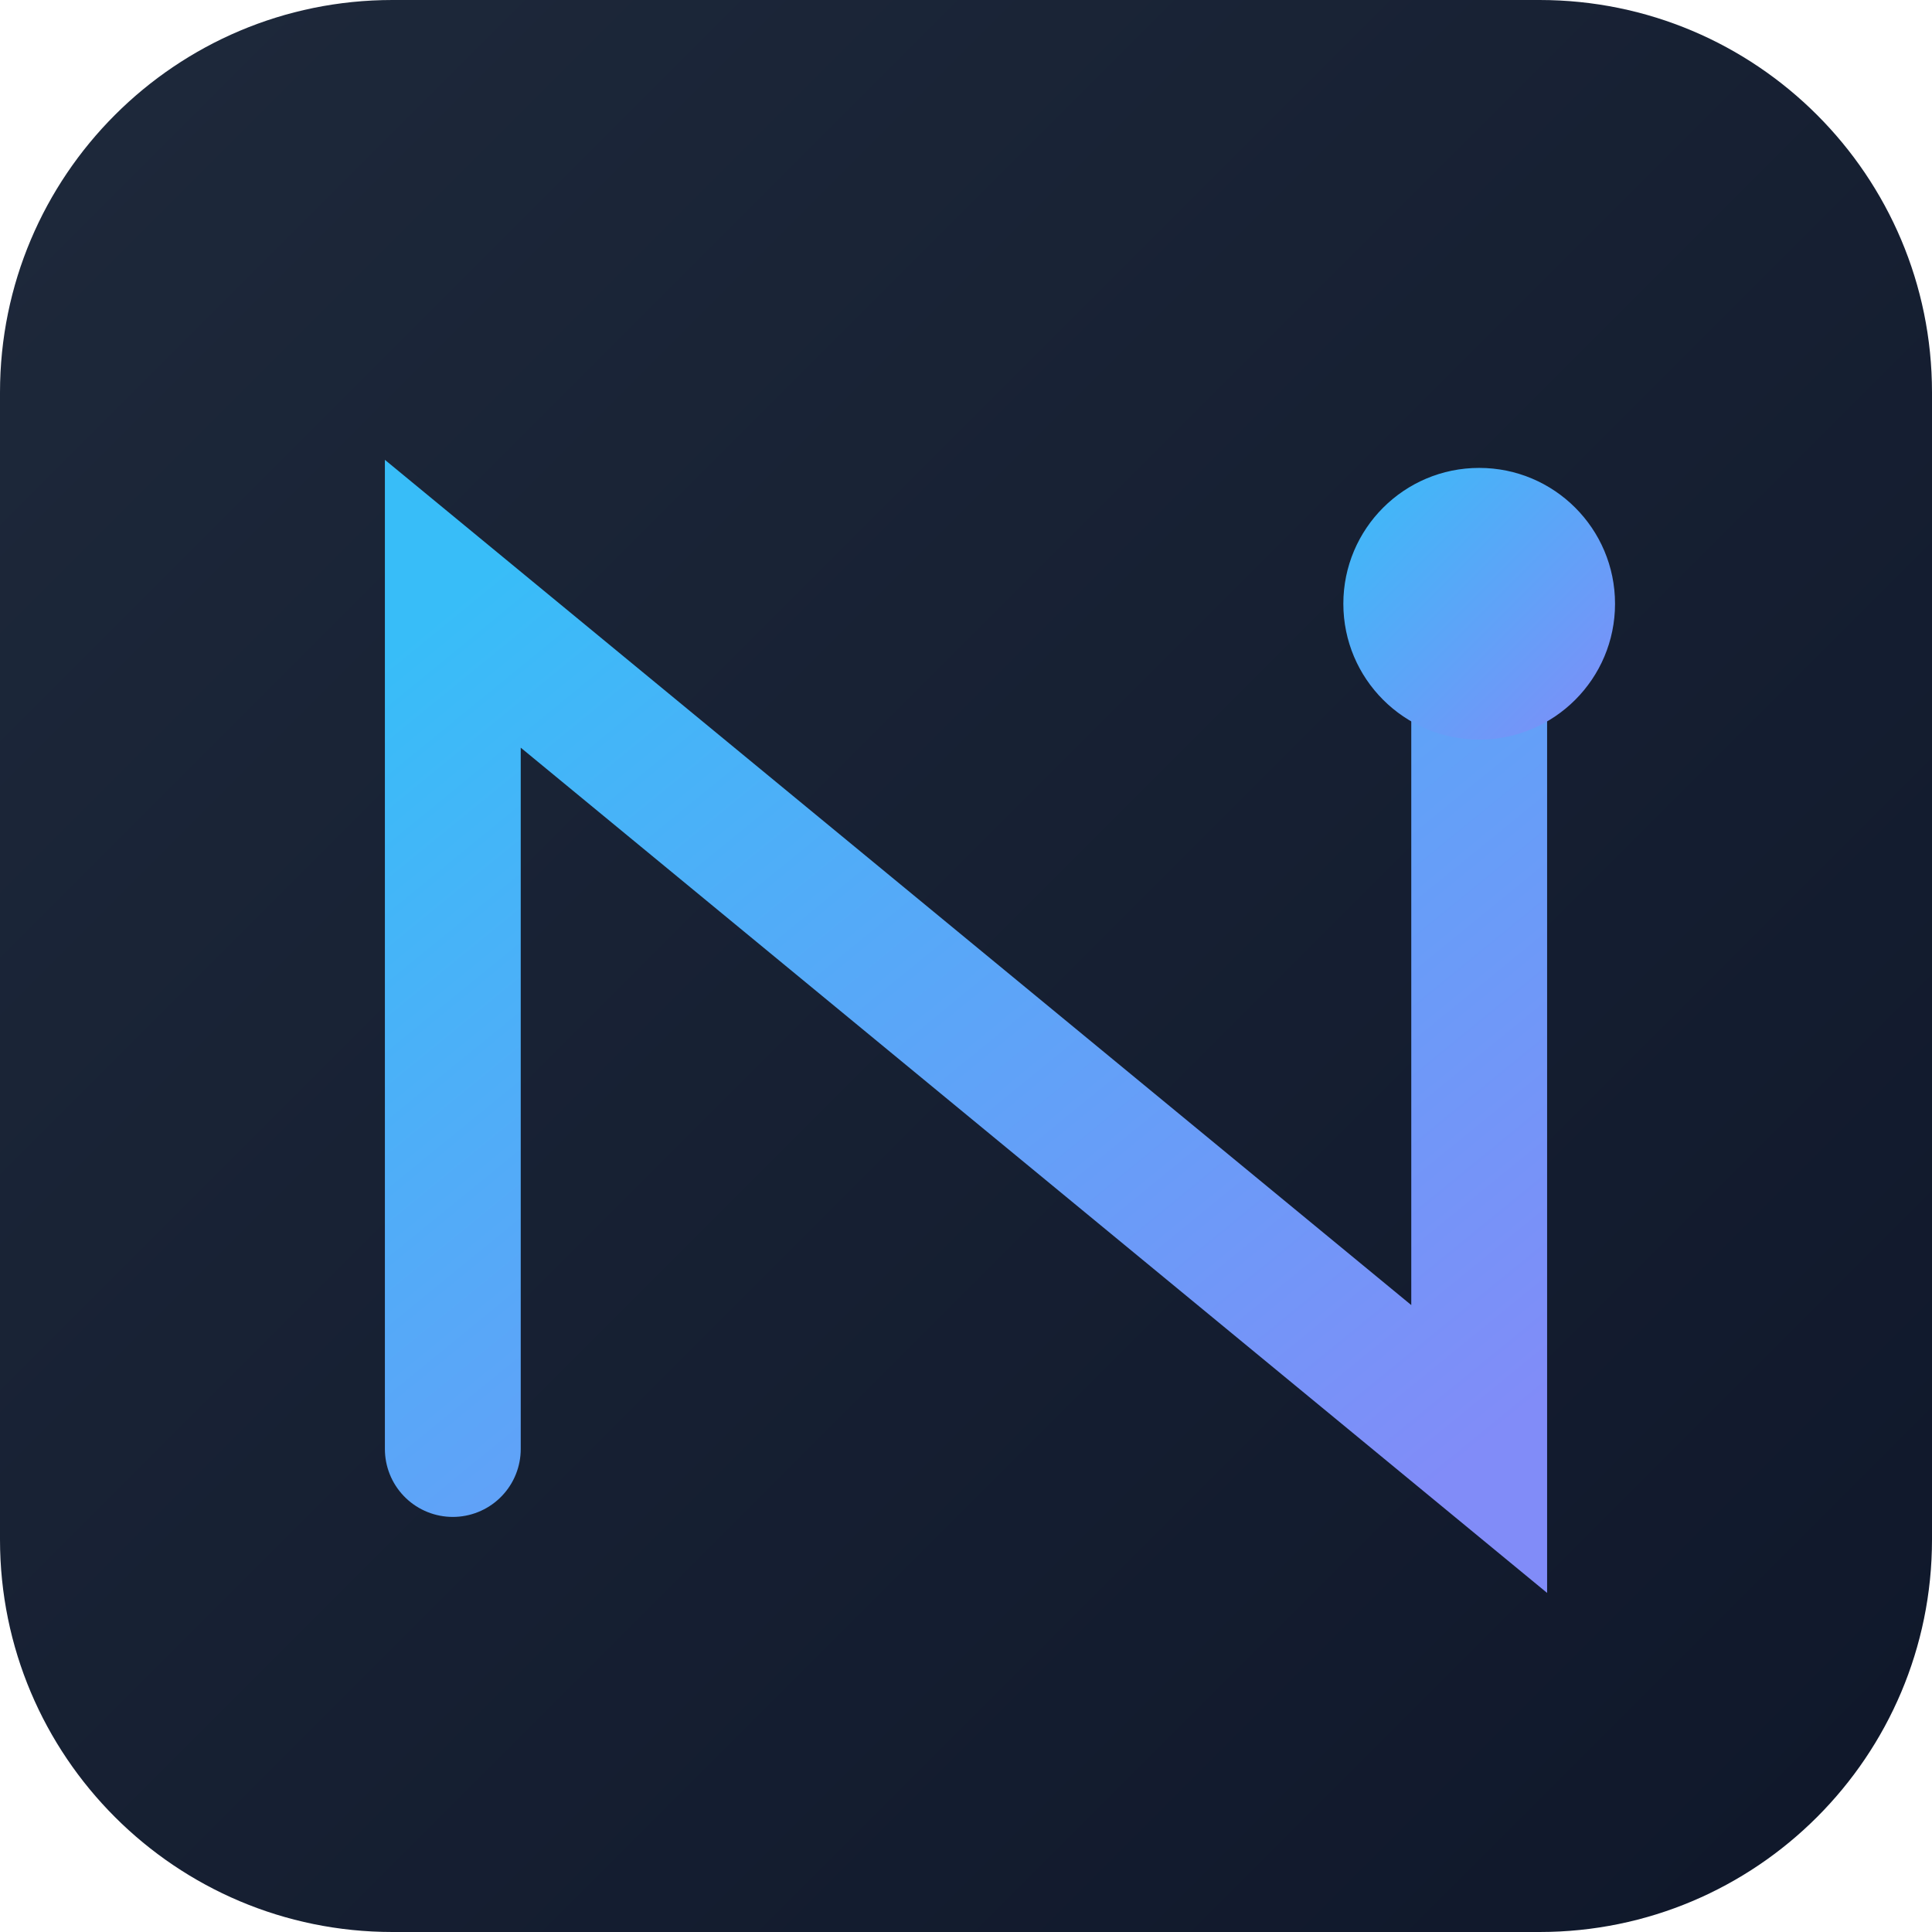
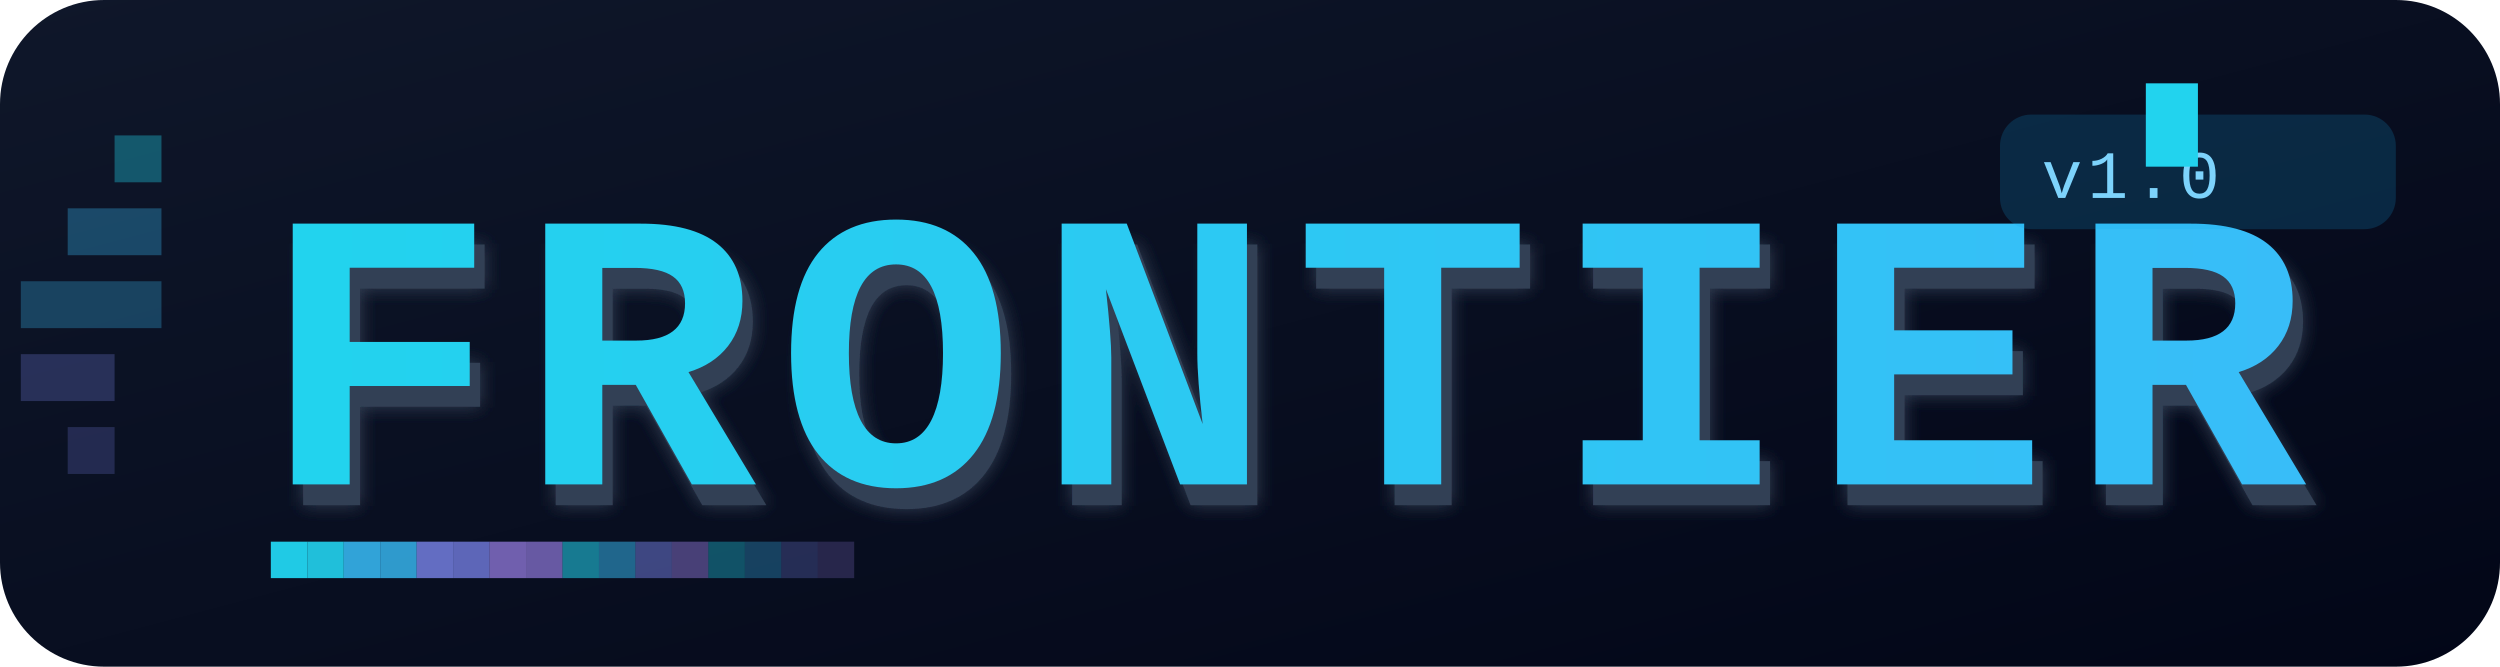
- <svg xmlns="http://www.w3.org/2000/svg" viewBox="0 0 128 128" width="128" height="128">
+ <svg xmlns="http://www.w3.org/2000/svg" viewBox="0 0 480 128" width="960" height="256" font-family="'SF Mono',Consolas,Menlo,'Courier New',monospace">
  <defs>
    <linearGradient id="bg" x1="0" y1="0" x2="1" y2="1">
-       <stop offset="0" stop-color="#1e293b" />
-       <stop offset="1" stop-color="#0f172a" />
+       <stop offset="0" stop-color="#0f172a" />
+       <stop offset="1" stop-color="#020617" />
    </linearGradient>
-     <linearGradient id="fg" x1="0" y1="0" x2="1" y2="1">
-       <stop offset="0" stop-color="#38bdf8" />
-       <stop offset="1" stop-color="#818cf8" />
+     <linearGradient id="cyan" x1="0" y1="0" x2="1" y2="0">
+       <stop offset="0" stop-color="#22d3ee" />
+       <stop offset="1" stop-color="#38bdf8" />
    </linearGradient>
+     <linearGradient id="indigo" x1="0" y1="0" x2="1" y2="0">
+       <stop offset="0" stop-color="#818cf8" />
+       <stop offset="1" stop-color="#a78bfa" />
+     </linearGradient>
+     <filter id="glow" x="-20%" y="-20%" width="140%" height="140%">
+       <feGaussianBlur stdDeviation="1.6" result="b" />
+       <feMerge>
+         <feMergeNode in="b" />
+         <feMergeNode in="SourceGraphic" />
+       </feMerge>
+     </filter>
  </defs>
-   <rect width="128" height="128" rx="26" fill="url(#bg)" />
-   <g stroke="url(#fg)" stroke-width="9" stroke-linecap="round" fill="none">
-     <path d="M30 96 L30 40 L98 96 L98 40" />
+   <rect width="480" height="128" rx="20" fill="url(#bg)" />
+   <g opacity="0.35">
+     <rect x="22" y="26" width="9" height="9" fill="#22d3ee" />
+     <rect x="13" y="40" width="18" height="9" fill="#38bdf8" opacity="0.9" />
+     <rect x="4" y="54" width="27" height="9" fill="#38bdf8" opacity="0.8" />
+     <rect x="4" y="68" width="18" height="9" fill="#818cf8" opacity="0.7" />
+     <rect x="13" y="82" width="9" height="9" fill="#818cf8" opacity="0.6" />
  </g>
-   <circle cx="98" cy="40" r="9" fill="url(#fg)" />
+   <text x="52" y="97" fill="#334155" font-size="76" font-weight="700" letter-spacing="4" filter="url(#glow)">FRONTIER</text>
+   <text x="50" y="93" font-size="76" font-weight="700" letter-spacing="4" fill="url(#cyan)" textLength="330">FRONTIER</text>
+   <g>
+     <rect x="52" y="104" width="7" height="7" fill="#22d3ee" opacity="0.95" />
+     <rect x="59" y="104" width="7" height="7" fill="#22d3ee" opacity="0.9" />
+     <rect x="66" y="104" width="7" height="7" fill="#38bdf8" opacity="0.85" />
+     <rect x="73" y="104" width="7" height="7" fill="#38bdf8" opacity="0.8" />
+     <rect x="80" y="104" width="7" height="7" fill="#818cf8" opacity="0.75" />
+     <rect x="87" y="104" width="7" height="7" fill="#818cf8" opacity="0.7" />
+     <rect x="94" y="104" width="7" height="7" fill="#a78bfa" opacity="0.65" />
+     <rect x="101" y="104" width="7" height="7" fill="#a78bfa" opacity="0.6" />
+     <rect x="108" y="104" width="7" height="7" fill="#22d3ee" opacity="0.55" />
+     <rect x="115" y="104" width="7" height="7" fill="#38bdf8" opacity="0.5" />
+     <rect x="122" y="104" width="7" height="7" fill="#818cf8" opacity="0.45" />
+     <rect x="129" y="104" width="7" height="7" fill="#a78bfa" opacity="0.4" />
+     <rect x="136" y="104" width="7" height="7" fill="#22d3ee" opacity="0.35" />
+     <rect x="143" y="104" width="7" height="7" fill="#38bdf8" opacity="0.3" />
+     <rect x="150" y="104" width="7" height="7" fill="#818cf8" opacity="0.25" />
+     <rect x="157" y="104" width="7" height="7" fill="#a78bfa" opacity="0.2" />
+   </g>
+   <rect x="384" y="22" width="76" height="22" rx="6" fill="#0ea5e9" opacity="0.18" />
+   <text x="392" y="38" font-size="13" fill="#7dd3fc" letter-spacing="1">v1.0</text>
+   <rect x="412" y="16" width="10" height="16" fill="#22d3ee" />
</svg>
